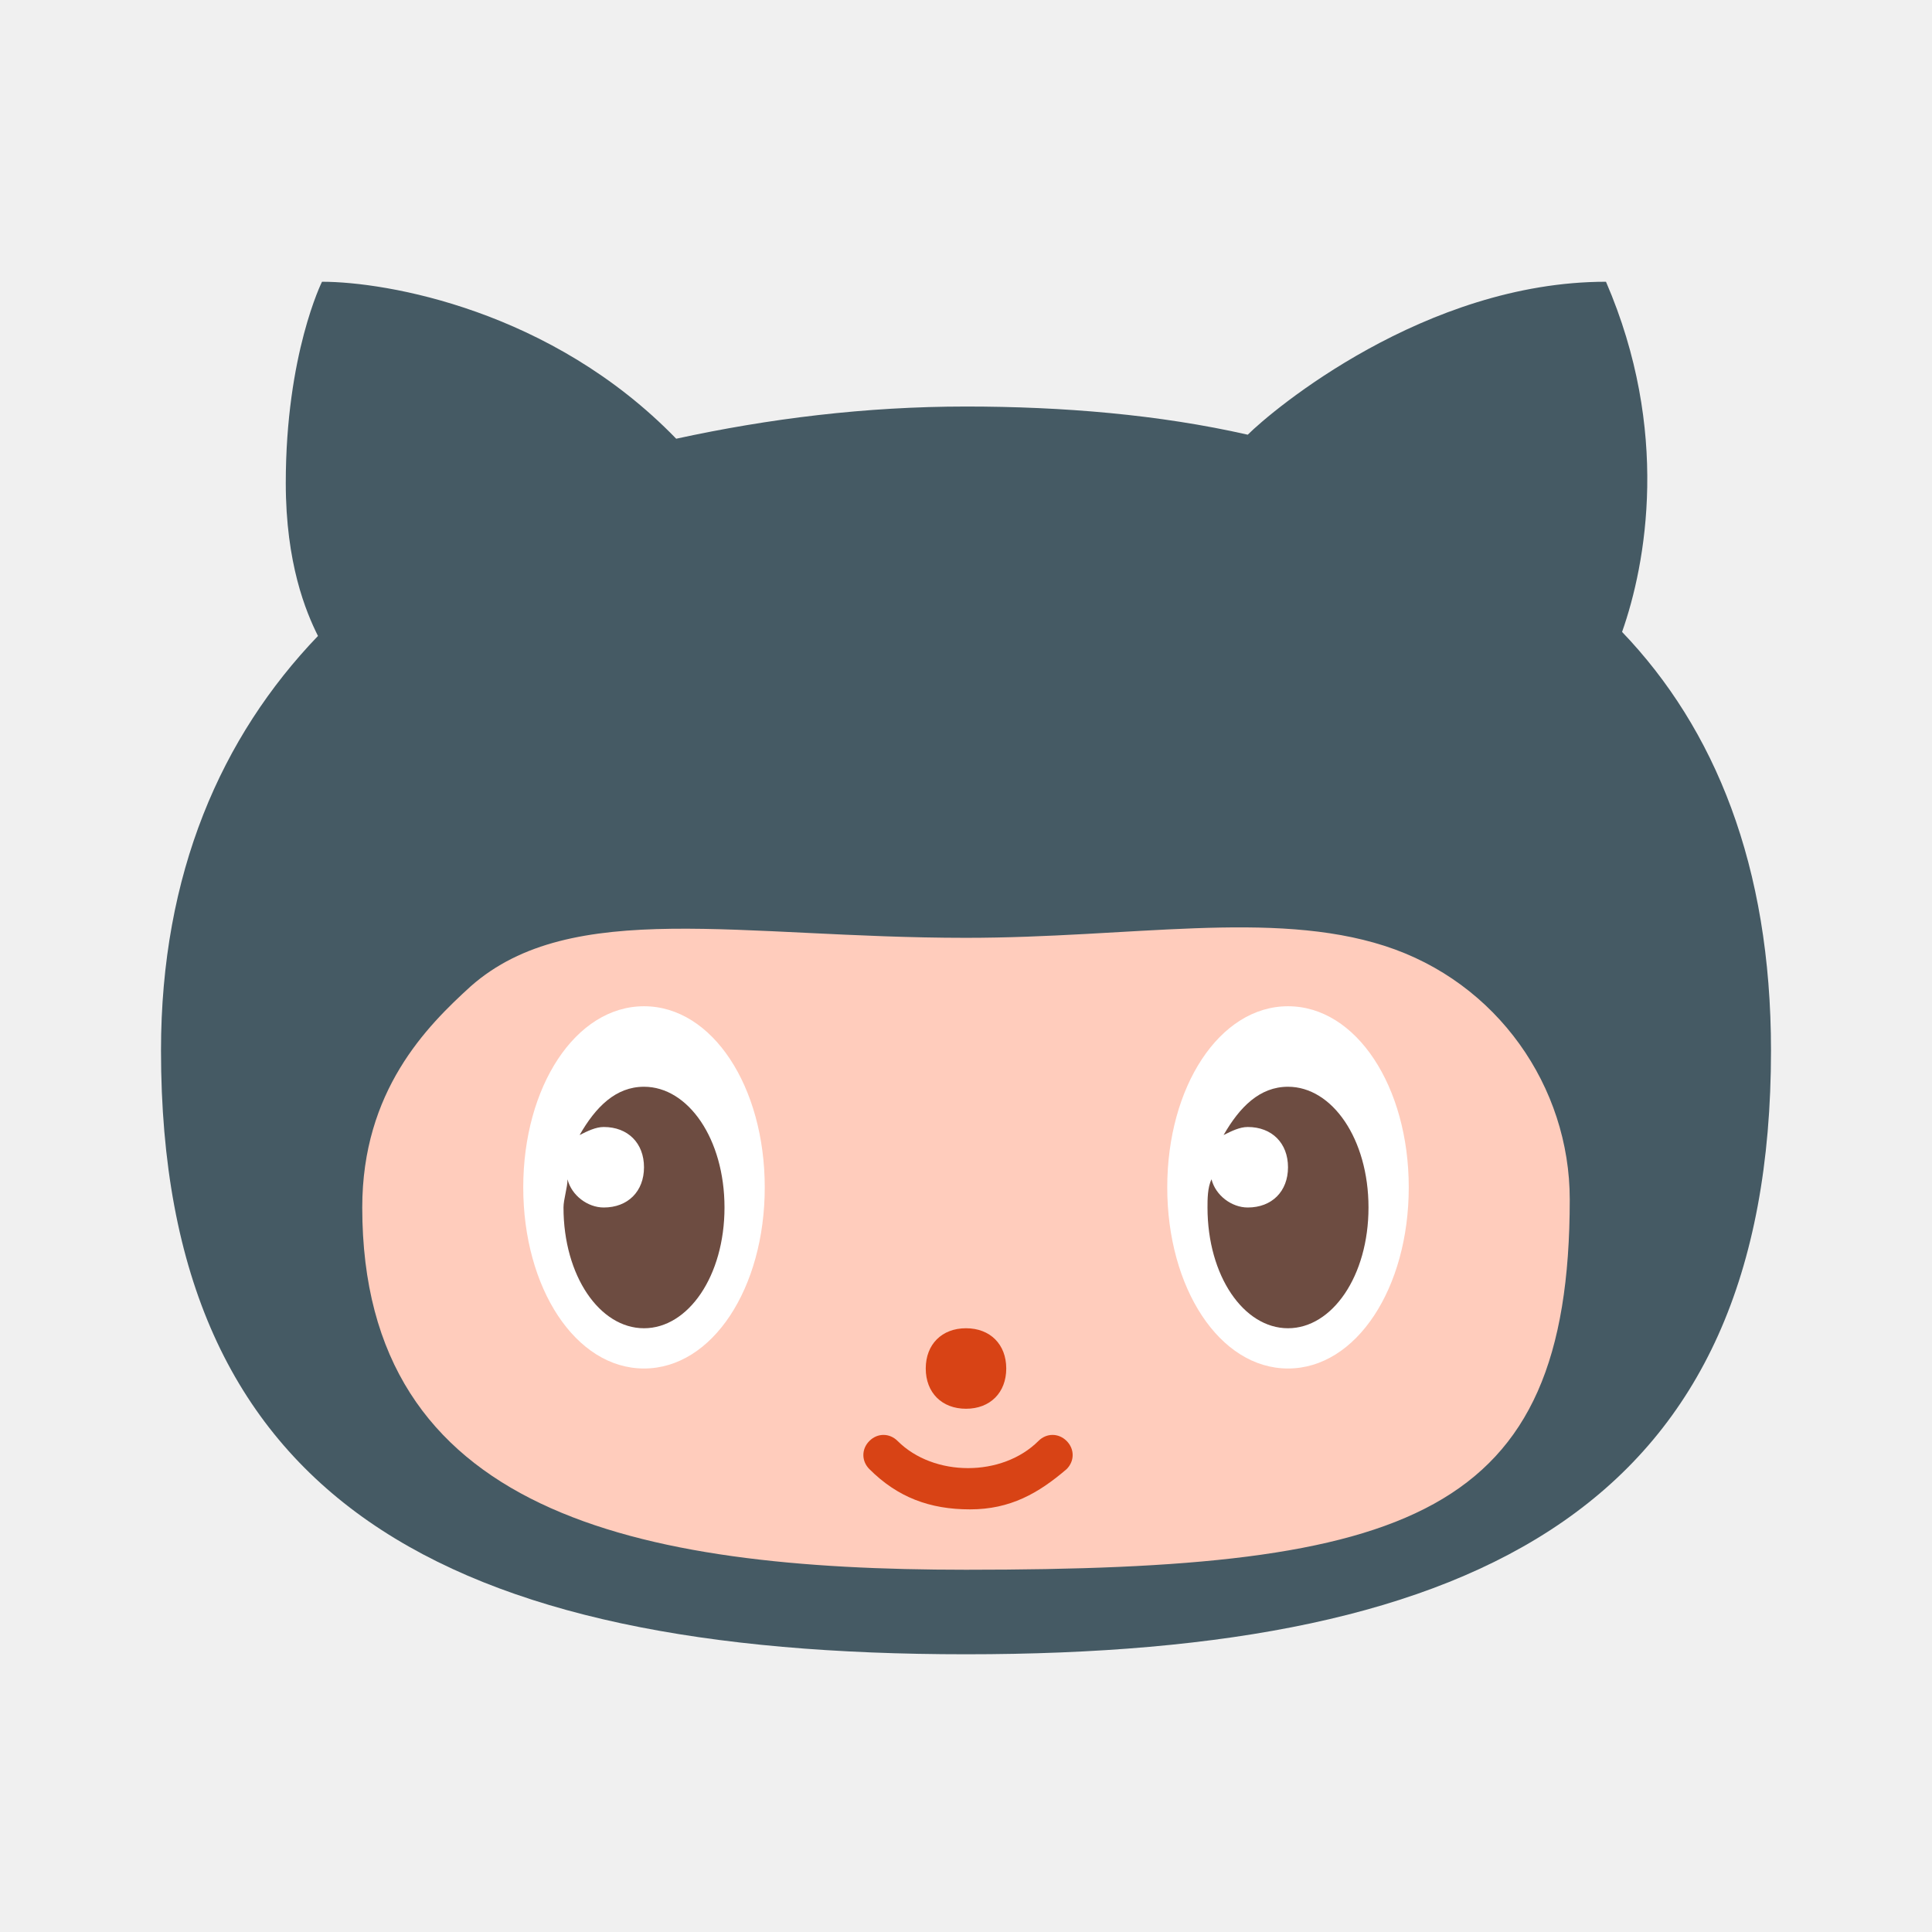
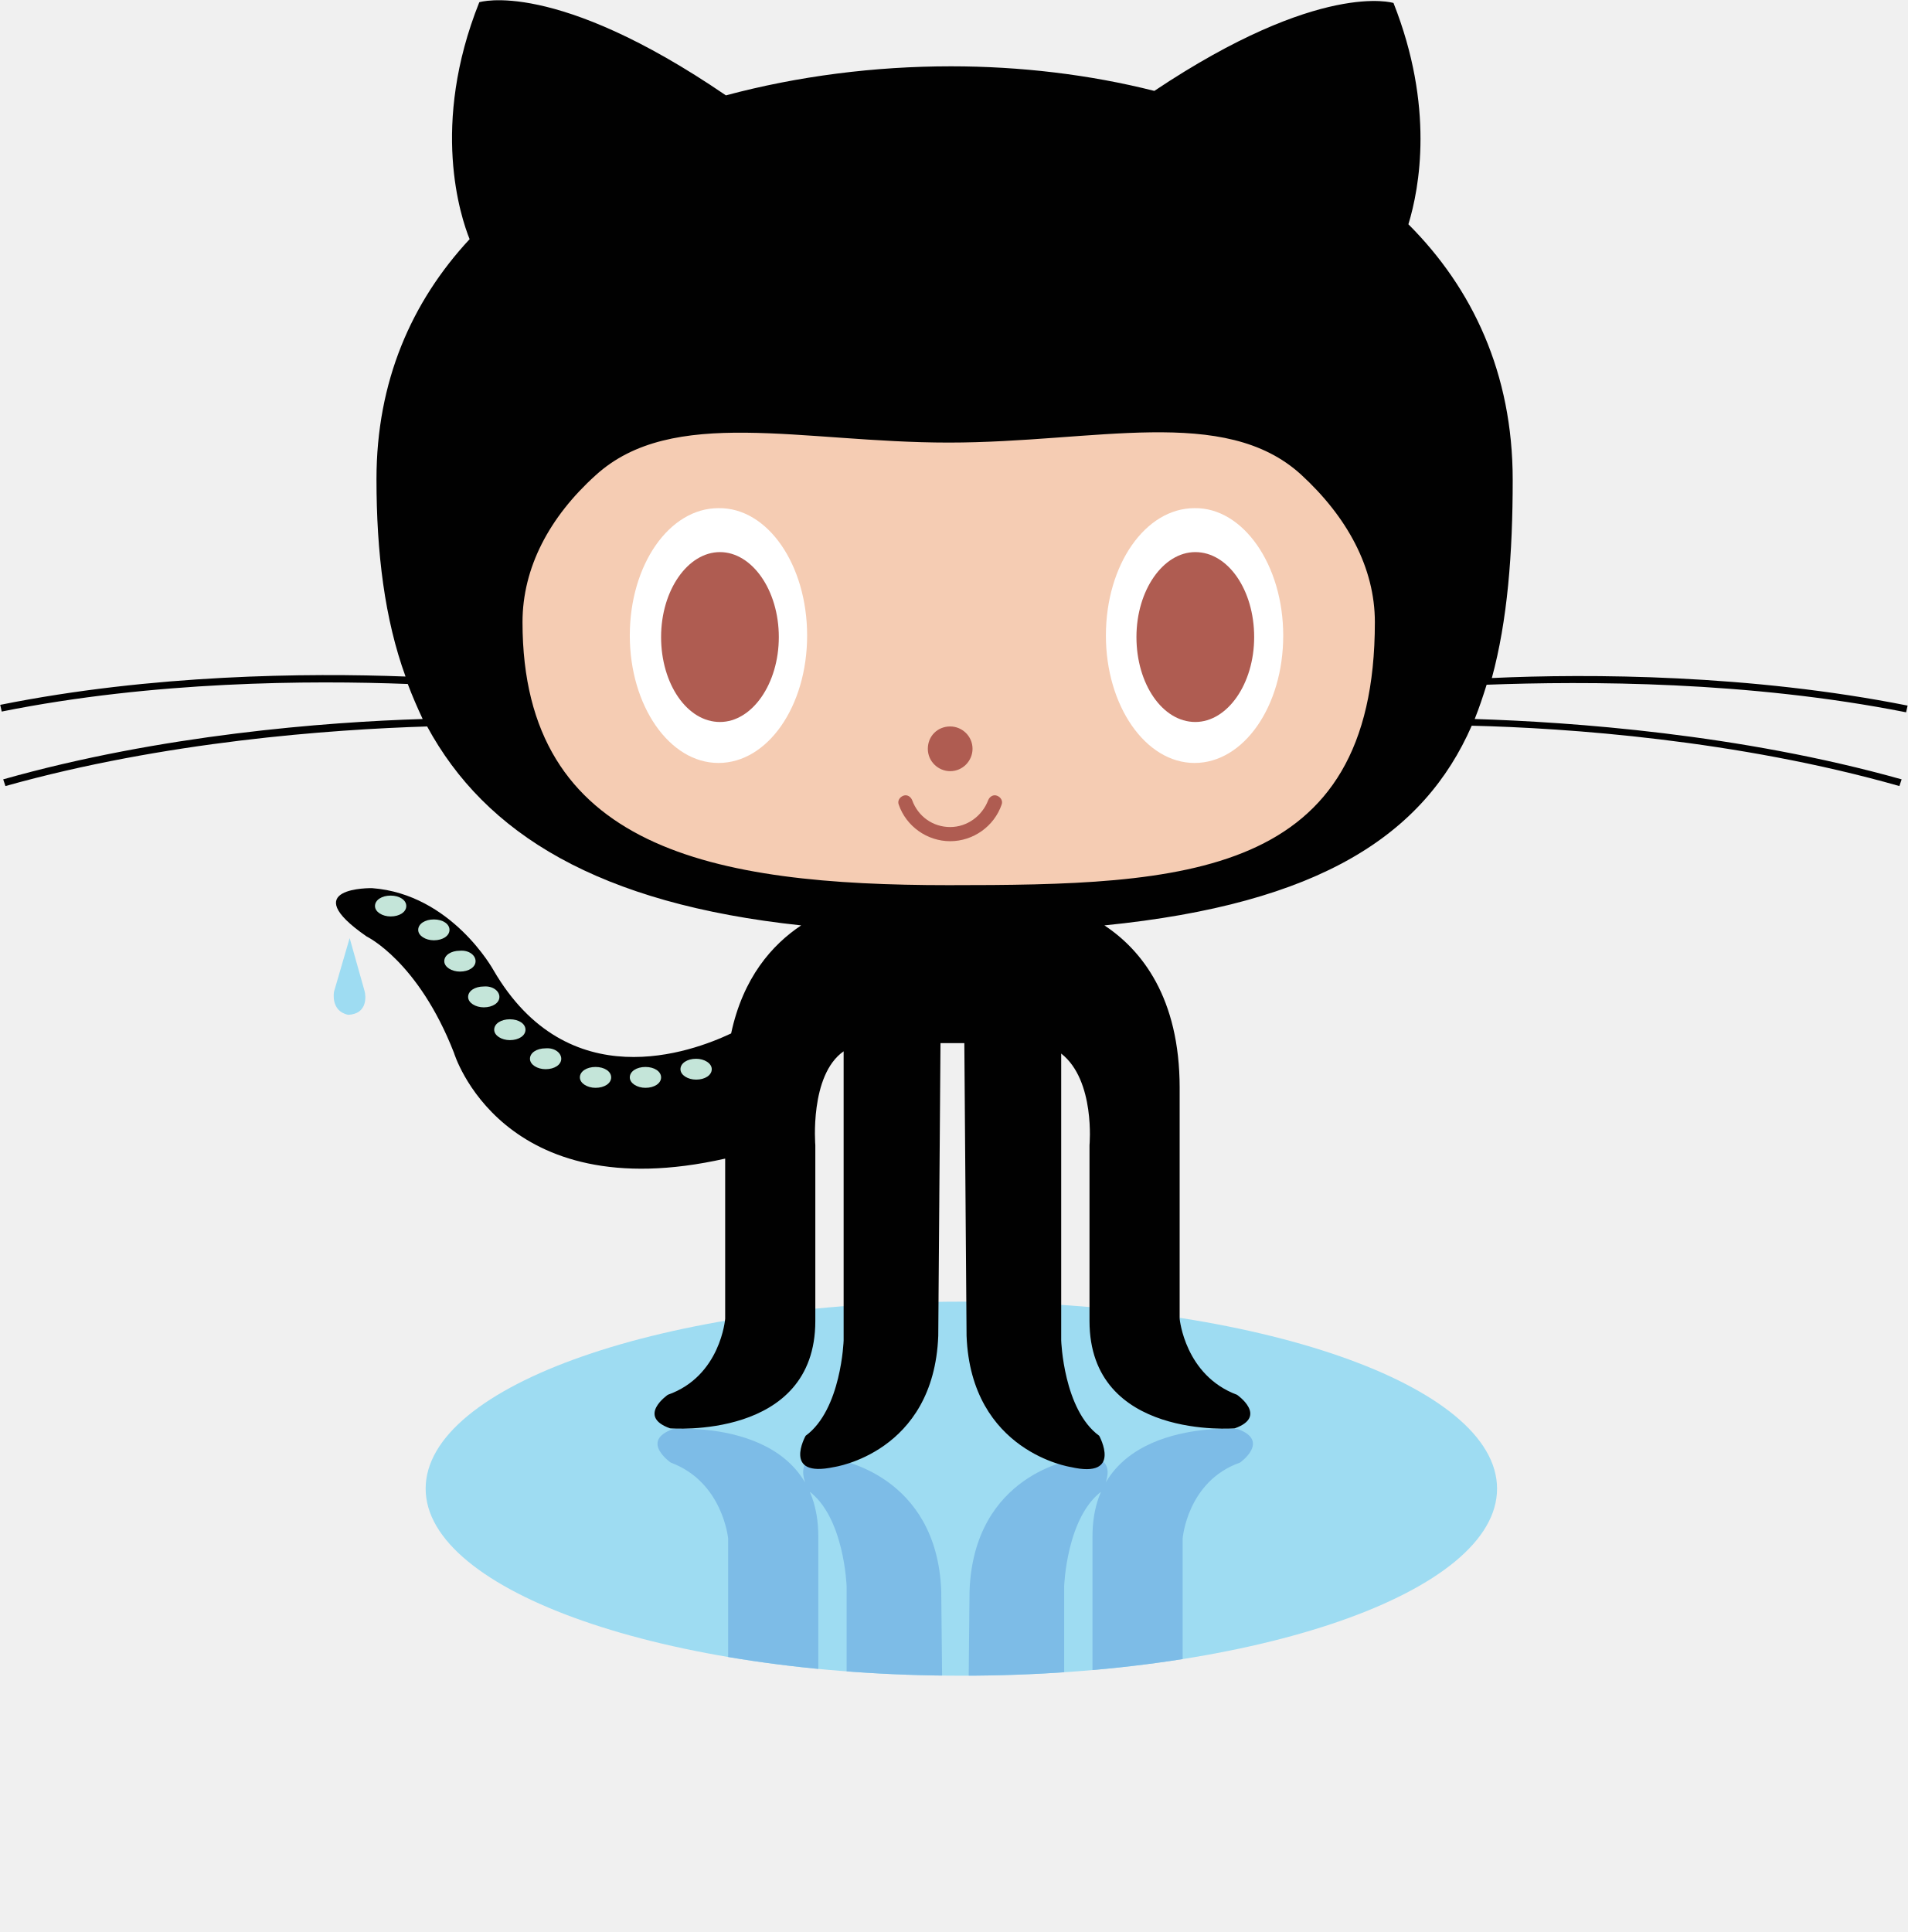
- <svg xmlns="http://www.w3.org/2000/svg" viewBox="0 0 48 48" width="48px" height="48px">
-   <path fill="#455A64" d="M40.3,15.7c0.6-1.7,1.2-5-0.4-8.7c-4.5,0-8.3,3.2-8.9,3.8c-2.2-0.5-4.6-0.7-7-0.7c-2.5,0-4.9,0.3-7.2,0.8C13.7,7.7,9.6,7,8,7c0,0-0.9,1.8-0.9,5c0,2,0.5,3.2,0.8,3.8C5.5,18.3,4,21.7,4,26.1c0,11.2,7.1,15,20,15s20-3.8,20-15C44,21.5,42.6,18.1,40.3,15.7z" />
-   <path fill="#FFCCBC" d="M24,39c-8.2,0-15-1.4-15-9c0-2.9,1.6-4.5,2.7-5.5c2.5-2.2,6.7-1.2,12.3-1.2c4.1,0,7.6-0.7,10.4,0.2c2.8,0.9,4.6,3.5,4.6,6.3C39,37.7,35,39,24,39z" />
-   <path fill="#D84315" d="M25,34c0,0.6-0.4,1-1,1s-1-0.4-1-1s0.4-1,1-1S25,33.4,25,34z M26.5,36.5c0.2-0.2,0.2-0.5,0-0.7s-0.5-0.2-0.7,0c-0.9,0.9-2.6,0.9-3.5,0c-0.2-0.2-0.5-0.2-0.7,0s-0.2,0.5,0,0.7c0.7,0.7,1.5,1,2.5,1S25.8,37.1,26.5,36.5z" />
-   <path fill="#FFF" d="M19,29.5c0,2.5-1.3,4.5-3,4.5s-3-2-3-4.5s1.3-4.5,3-4.5S19,27,19,29.5z M32,25c-1.7,0-3,2-3,4.5s1.3,4.5,3,4.5c1.7,0,3-2,3-4.5S33.7,25,32,25z" />
-   <path fill="#6D4C41" d="M34,30c0,1.7-0.9,3-2,3s-2-1.3-2-3c0-0.2,0-0.5,0.1-0.7c0.1,0.4,0.5,0.7,0.9,0.7c0.6,0,1-0.4,1-1c0-0.6-0.4-1-1-1c-0.2,0-0.4,0.1-0.6,0.2c0.4-0.7,0.9-1.2,1.6-1.2C33.1,27,34,28.3,34,30z M16,27c-0.7,0-1.2,0.5-1.6,1.2c0.2-0.1,0.4-0.2,0.6-0.2c0.6,0,1,0.4,1,1c0,0.6-0.4,1-1,1c-0.4,0-0.8-0.3-0.9-0.7c0,0.2-0.1,0.5-0.1,0.7c0,1.7,0.9,3,2,3s2-1.3,2-3S17.1,27,16,27z" />
+ <svg xmlns="http://www.w3.org/2000/svg" aria-hidden="true" role="img" class="iconify iconify--logos" width="31.6" height="32" preserveAspectRatio="xMidYMid meet" viewBox="0 0 256 259.3">
+   <path fill="#9EDCF2" d="M200.9 199.8c0 13.9-32.2 25.1-71.9 25.1s-71.9-11.3-71.9-25.1c0-13.9 32.2-25.1 71.9-25.1s71.9 11.2 71.9 25.1zm0 0" />
+   <defs>
+     <path id="IconifyId181b5b06c88c306591365" d="M98.1 244.8c1.6 7.5 5.5 11.9 9.4 14.5h41.1c5-3.4 10.1-9.8 10.1-21.8v-31s.6-7.7 7.7-10.2c0 0 4.1-2.9-.3-4.5c0 0-19.5-1.6-19.5 14.4v23.6s.8 8.7-3.8 12.3v-29.2s.3-9.3 5.1-12.8c0 0 3.2-5.7-3.8-4.2c0 0-13.4 1.9-14 17.6l-.3 30h-3.2l-.3-30c-.6-15.6-14-17.6-14-17.6c-7-1.6-3.8 4.2-3.8 4.2c4.8 3.5 5.1 12.8 5.1 12.8v29.5c-4.6-3.3-3.8-12.6-3.8-12.6v-23.6c0-16-19.5-14.4-19.5-14.4c-4.5 1.6-.3 4.5-.3 4.5c7 2.6 7.7 10.2 7.7 10.2v21.7l.4 16.6z" />
+   </defs>
+   <clipPath id="IconifyId181b5b06c88c306591366">
+     <use href="#IconifyId181b5b06c88c306591365" />
+   </clipPath>
+   <path fill="#7DBCE7" d="M200.9 199.8c0 13.9-32.2 25.1-71.9 25.1s-71.9-11.3-71.9-25.1c0-13.9 32.2-25.1 71.9-25.1s71.9 11.2 71.9 25.1zm0 0" clip-path="url(#IconifyId181b5b06c88c306591366)" />
+   <path fill="#9EDCF2" d="m46.9 125.9l-2.1 7.2s-.5 2.6 1.9 3.1c2.6-.1 2.4-2.5 2.2-3.2l-2-7.1zm0 0" />
+   <path fill="#010101" d="m255.8 95.6l.2-.9c-21.1-4.2-42.7-4.3-55.8-3.7c2.1-7.7 2.8-16.7 2.8-26.6c0-14.3-5.4-25.7-14-34.3c1.5-4.9 3.5-15.8-2-29.7c0 0-9.8-3.1-32.1 11.8c-8.7-2.2-18-3.3-27.3-3.3c-10.2 0-20.5 1.3-30.2 3.9C74.4-2.9 64.3.3 64.3.3c-6.6 16.5-2.5 28.8-1.3 31.8c-7.8 8.4-12.5 19.1-12.5 32.2c0 9.9 1.1 18.8 3.9 26.5c-13.2-.5-34-.3-54.4 3.8l.2.9c20.4-4.1 41.4-4.2 54.5-3.7c.6 1.6 1.3 3.2 2 4.7c-13 .4-35.1 2.1-56.3 8.1l.3.9c21.4-6 43.7-7.6 56.6-8c7.8 14.4 23 23.8 50.2 26.7c-3.9 2.6-7.8 7-9.4 14.5c-5.3 2.5-21.9 8.7-31.9-8.5c0 0-5.6-10.2-16.3-11c0 0-10.4-.2-.7 6.5c0 0 6.9 3.3 11.7 15.6c0 0 6.3 21 36.4 14.2V177s-.6 7.7-7.7 10.2c0 0-4.2 2.9.3 4.5c0 0 19.5 1.6 19.5-14.4v-23.6s-.8-9.4 3.8-12.6v38.8s-.3 9.3-5.1 12.8c0 0-3.2 5.7 3.8 4.2c0 0 13.4-1.9 14-17.6l.3-39.3h3.2l.3 39.3c.6 15.6 14 17.6 14 17.6c7 1.6 3.8-4.2 3.8-4.2c-4.8-3.5-5.1-12.8-5.1-12.8v-38.5c4.6 3.6 3.8 12.3 3.8 12.3v23.6c0 16 19.5 14.4 19.5 14.4c4.5-1.6.3-4.5.3-4.5c-7-2.6-7.7-10.2-7.7-10.2v-31c0-12.1-5.1-18.5-10.1-21.8c29-2.9 42.9-12.2 49.3-26.8c12.7.3 35.6 1.9 57.4 8.1l.3-.9c-21.7-6.1-44.4-7.7-57.3-8.1c.6-1.5 1.1-3 1.6-4.6c13.4-.5 35.1-.5 56.3 3.7zm0 0" />
+   <path fill="#F5CCB3" d="M174.6 63.7c6.2 5.7 9.9 12.5 9.9 19.8c0 34.4-25.6 35.3-57.2 35.3S70.1 114 70.1 83.5c0-7.3 3.6-14.1 9.8-19.7c10.3-9.4 27.7-4.4 47.4-4.4s37-5.1 47.3 4.3zm0 0" />
+   <path fill="#FFF" d="M108.3 85.3c0 9.5-5.3 17.1-11.9 17.1c-6.6 0-11.9-7.7-11.9-17.1c0-9.5 5.3-17.1 11.9-17.1c6.6-.1 11.9 7.6 11.9 17.1zm0 0" />
+   <path fill="#AF5C51" d="M104.5 85.5c0 6.3-3.6 11.4-7.9 11.4c-4.4 0-7.9-5.1-7.9-11.4c0-6.3 3.6-11.4 7.9-11.4c4.3 0 7.9 5.1 7.9 11.4zm0 0" />
+   <path fill="#FFF" d="M172.2 85.3c0 9.5-5.3 17.1-11.9 17.1c-6.6 0-11.9-7.7-11.9-17.1c0-9.5 5.3-17.1 11.9-17.1c6.5-.1 11.9 7.6 11.9 17.1zm0 0" />
+   <path fill="#AF5C51" d="M168.3 85.5c0 6.3-3.6 11.4-7.9 11.4c-4.4 0-7.9-5.1-7.9-11.4c0-6.3 3.6-11.4 7.9-11.4c4.4 0 7.9 5.1 7.9 11.4zm-37.8 15c0 1.6-1.3 3-3 3c-1.6 0-3-1.3-3-3s1.3-3 3-3c1.6 0 3 1.3 3 3zm-9.9 7.5c-.2-.5.1-1 .6-1.2c.5-.2 1 .1 1.2.6c.8 2.2 2.8 3.6 5.1 3.6s4.3-1.5 5.1-3.6c.2-.5.7-.8 1.2-.6c.5.2.8.7.6 1.2c-1 2.9-3.8 4.9-6.9 4.9c-3.1 0-5.9-2-6.9-4.9zm0 0" />
+   <path fill="#C4E5D9" d="M54.5 121.6c0 .8-.9 1.4-2.1 1.4c-1.1 0-2.1-.6-2.1-1.4c0-.8.9-1.4 2.1-1.4c1.2 0 2.1.6 2.1 1.4zm5.8 3.2c0 .8-.9 1.4-2.1 1.4c-1.1 0-2.1-.6-2.1-1.4c0-.8.9-1.4 2.1-1.4c1.2 0 2.1.6 2.1 1.4zm3.5 4.2c0 .8-.9 1.4-2.1 1.4c-1.1 0-2.1-.6-2.1-1.4c0-.8.9-1.4 2.1-1.4c1.2-.1 2.1.6 2.1 1.4zm3.2 4.8c0 .8-.9 1.4-2.1 1.4c-1.1 0-2.1-.6-2.1-1.4c0-.8.9-1.4 2.1-1.4c1.2-.1 2.1.6 2.1 1.4zm3.5 4.4c0 .8-.9 1.4-2.1 1.4c-1.1 0-2.1-.6-2.1-1.4c0-.8.9-1.4 2.1-1.4c1.2 0 2.1.6 2.1 1.4zm4.8 3.9c0 .8-.9 1.4-2.1 1.4c-1.1 0-2.1-.6-2.1-1.4c0-.8.9-1.4 2.1-1.4c1.2-.1 2.1.6 2.1 1.4zm6.7 2.5c0 .8-.9 1.4-2.1 1.4c-1.1 0-2.1-.6-2.1-1.4c0-.8.9-1.4 2.1-1.4c1.2 0 2.1.6 2.1 1.4zm6.7 0c0 .8-.9 1.4-2.1 1.4c-1.1 0-2.1-.6-2.1-1.4c0-.8.9-1.4 2.1-1.4c1.2 0 2.1.6 2.1 1.4zm6.8-1.1c0 .8-.9 1.4-2.1 1.4c-1.1 0-2.1-.6-2.1-1.4c0-.8.9-1.4 2.1-1.4c1.1 0 2.1.6 2.1 1.4zm0 0" />
</svg>
